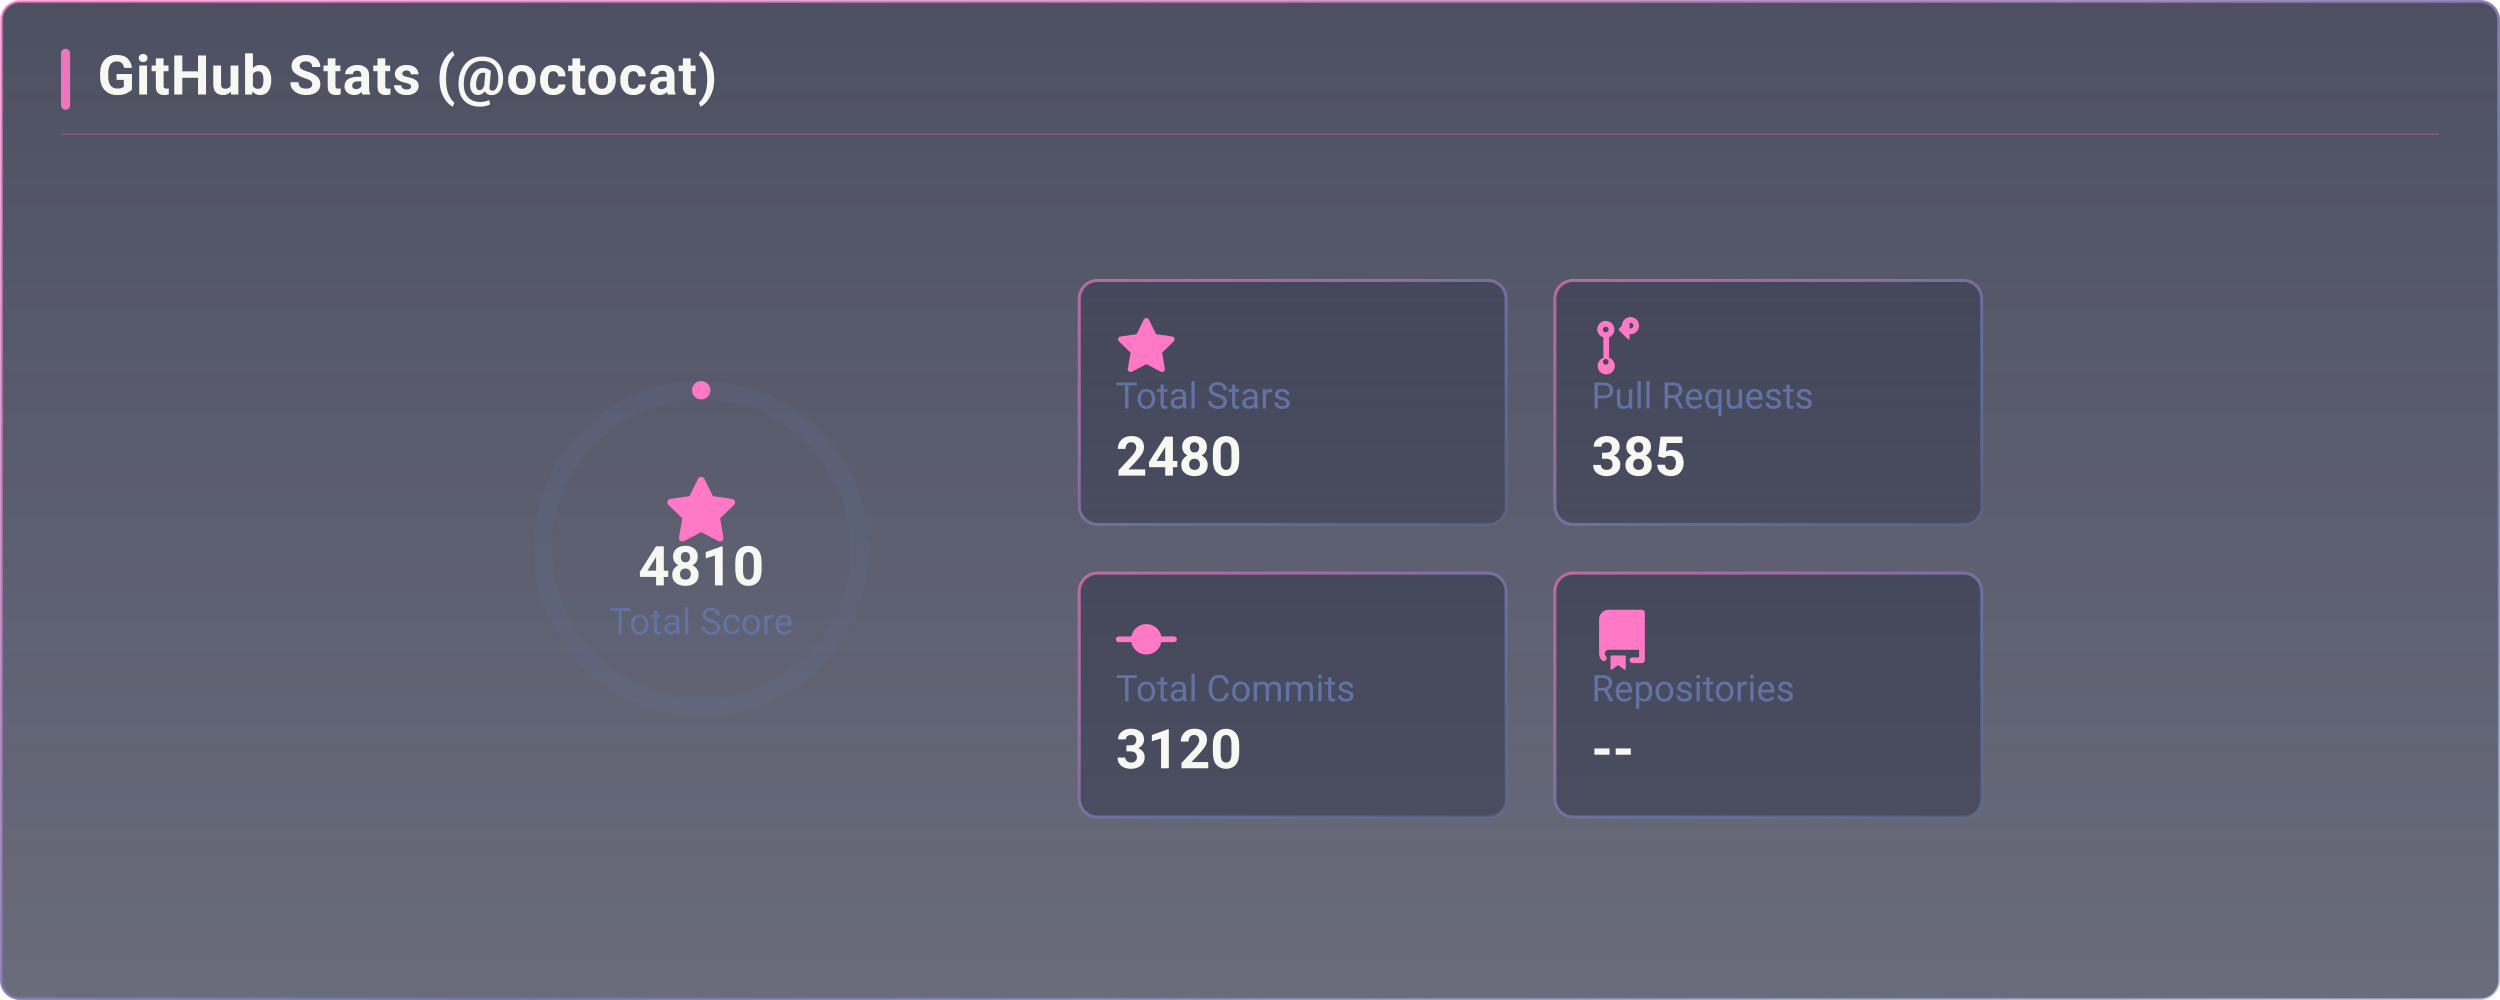
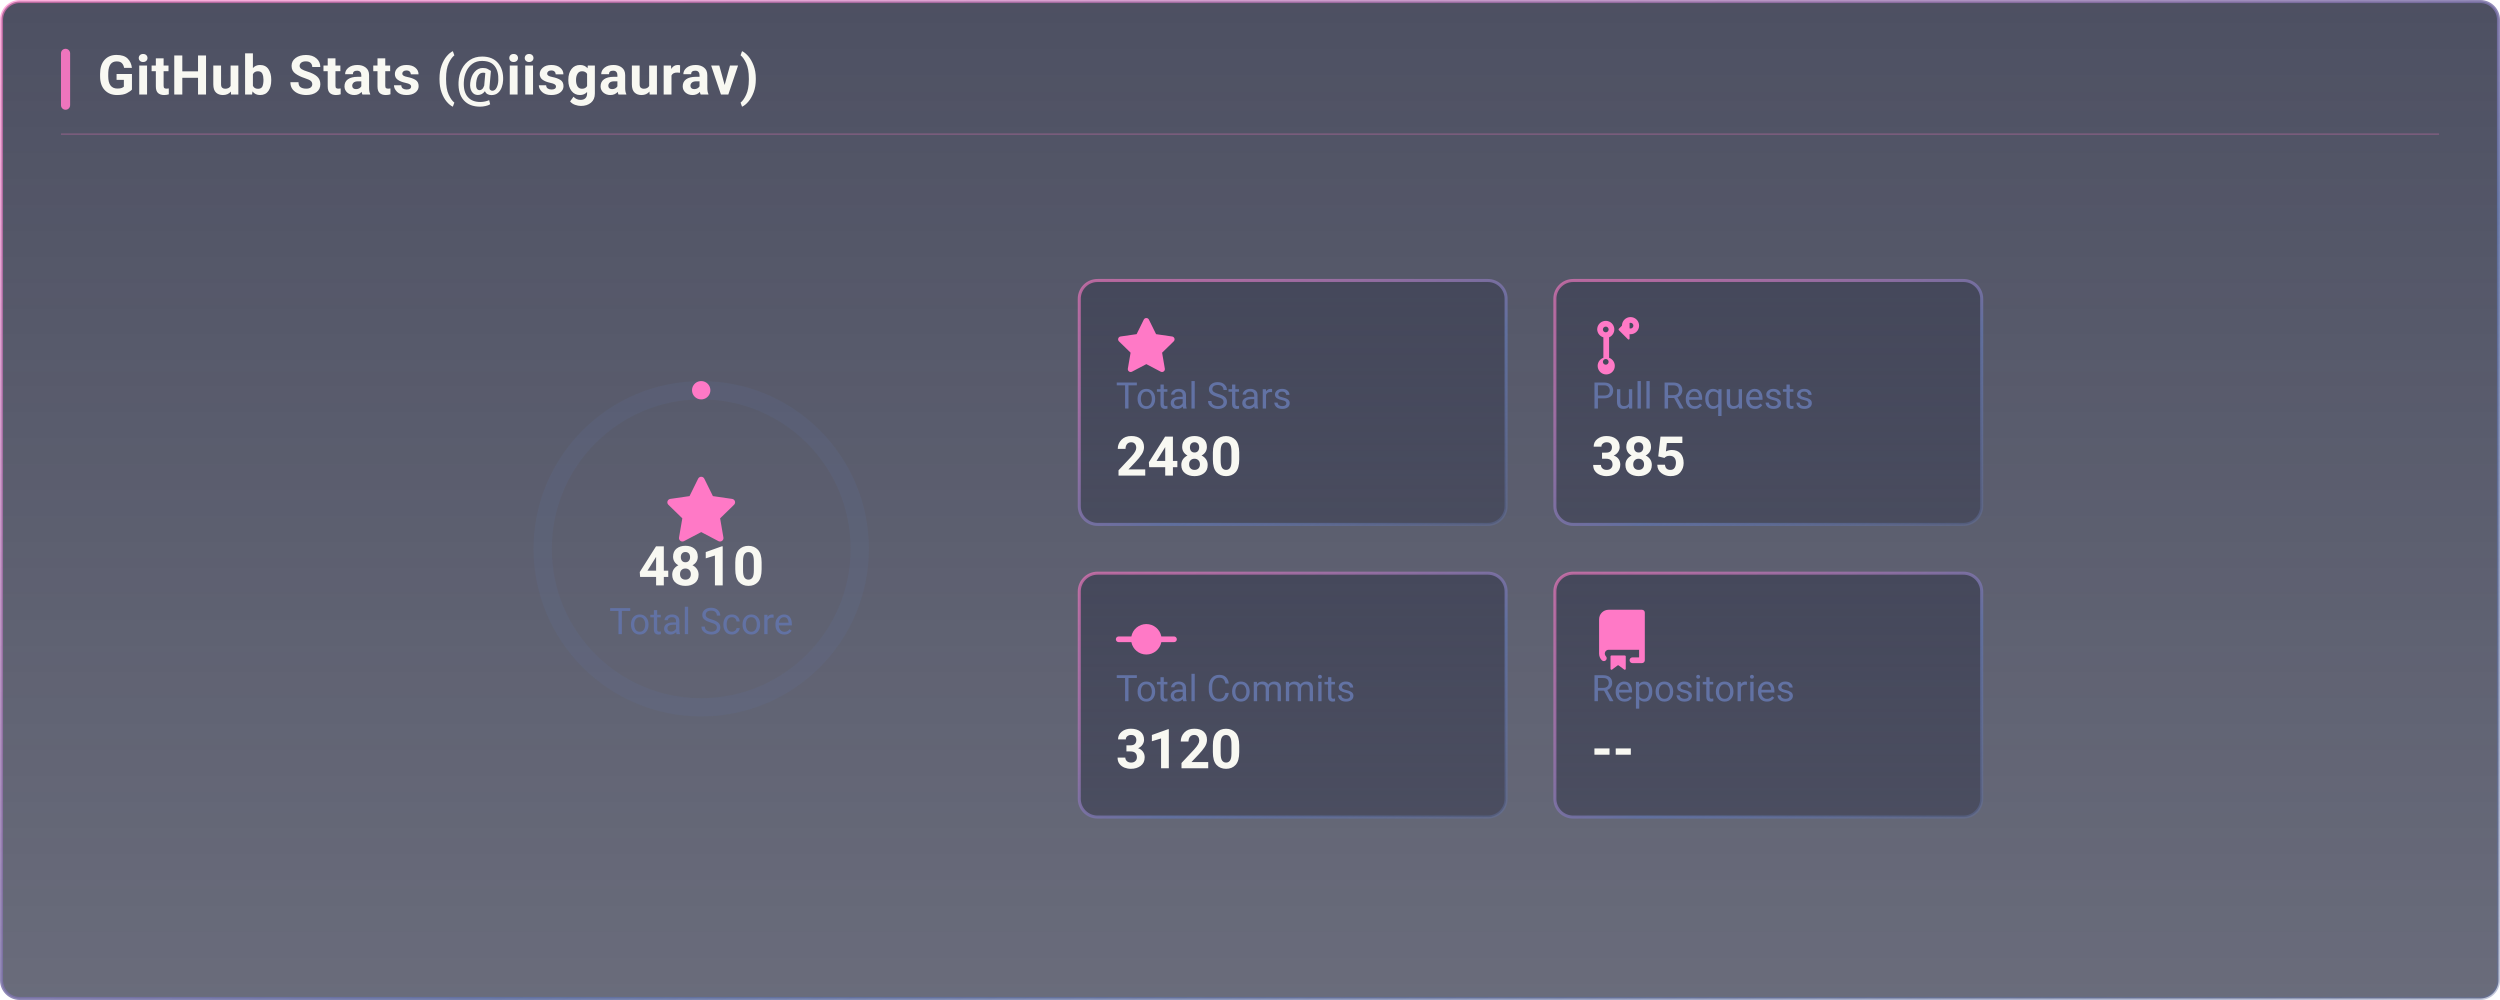
<svg xmlns="http://www.w3.org/2000/svg" width="820" height="328" viewBox="0 0 820 328" role="img">
  <defs>
    <linearGradient id="pf-progress-grad" x1="0%" y1="0%" x2="100%" y2="0%">
      <stop offset="0%" stop-color="#FF79C6" stop-opacity="0.75" />
      <stop offset="70%" stop-color="#FF79C6" />
      <stop offset="100%" stop-color="#FFB86C" stop-opacity="0.9" />
    </linearGradient>
    <linearGradient id="pf-card-border" x1="0%" y1="0%" x2="100%" y2="100%">
      <stop offset="0%" stop-color="#FF79C6" stop-opacity="0.6" />
      <stop offset="60%" stop-color="#6272A4" stop-opacity="0.9" />
      <stop offset="100%" stop-color="#6272A4" stop-opacity="0.4" />
    </linearGradient>
    <linearGradient id="pf-card-bg" x1="0%" y1="0%" x2="0%" y2="100%">
      <stop offset="0%" stop-color="#44475A" stop-opacity="0.95" />
      <stop offset="100%" stop-color="#44475A" stop-opacity="0.8" />
    </linearGradient>
    <linearGradient id="pf-card-gradient" x1="0%" y1="0%" x2="100%" y2="0%">
      <stop offset="0%" stop-color="#3b0918" />
      <stop offset="50%" stop-color="#1e1333" />
      <stop offset="100%" stop-color="#091629" />
    </linearGradient>
    <linearGradient id="pf-track-bg" x1="0%" y1="0%" x2="100%" y2="0%">
      <stop offset="0%" stop-color="#6272A4" stop-opacity="0.15" />
      <stop offset="100%" stop-color="#6272A4" stop-opacity="0.08" />
    </linearGradient>
    <linearGradient id="pf-badge-0" x1="0%" y1="0%" x2="100%" y2="100%">
      <stop offset="0%" stop-color="#3B82F6" stop-opacity="0.25" />
      <stop offset="100%" stop-color="#3B82F6" stop-opacity="0.1" />
    </linearGradient>
    <linearGradient id="pf-badge-1" x1="0%" y1="0%" x2="100%" y2="100%">
      <stop offset="0%" stop-color="#10B981" stop-opacity="0.25" />
      <stop offset="100%" stop-color="#10B981" stop-opacity="0.1" />
    </linearGradient>
    <linearGradient id="pf-badge-2" x1="0%" y1="0%" x2="100%" y2="100%">
      <stop offset="0%" stop-color="#8B5CF6" stop-opacity="0.25" />
      <stop offset="100%" stop-color="#8B5CF6" stop-opacity="0.1" />
    </linearGradient>
    <linearGradient id="pf-badge-3" x1="0%" y1="0%" x2="100%" y2="100%">
      <stop offset="0%" stop-color="#F59E0B" stop-opacity="0.25" />
      <stop offset="100%" stop-color="#F59E0B" stop-opacity="0.1" />
    </linearGradient>
    <linearGradient id="pf-badge-4" x1="0%" y1="0%" x2="100%" y2="100%">
      <stop offset="0%" stop-color="#EF4444" stop-opacity="0.25" />
      <stop offset="100%" stop-color="#EF4444" stop-opacity="0.1" />
    </linearGradient>
    <linearGradient id="pf-badge-5" x1="0%" y1="0%" x2="100%" y2="100%">
      <stop offset="0%" stop-color="#06B6D4" stop-opacity="0.25" />
      <stop offset="100%" stop-color="#06B6D4" stop-opacity="0.1" />
    </linearGradient>
    <linearGradient id="pf-badge-6" x1="0%" y1="0%" x2="100%" y2="100%">
      <stop offset="0%" stop-color="#EC4899" stop-opacity="0.25" />
      <stop offset="100%" stop-color="#EC4899" stop-opacity="0.1" />
    </linearGradient>
    <linearGradient id="pf-badge-7" x1="0%" y1="0%" x2="100%" y2="100%">
      <stop offset="0%" stop-color="#84CC16" stop-opacity="0.25" />
      <stop offset="100%" stop-color="#84CC16" stop-opacity="0.1" />
    </linearGradient>
  </defs>
  <svg x="0" y="0" width="820" height="328" viewBox="0 0 820 328" fill="none" role="group">
    <rect x="0.5" y="0.5" width="819" height="327" fill="url(#pf-card-bg)" stroke="url(#pf-card-border)" stroke-width="1" rx="6" />
    <rect x="20" y="16" width="3" height="20" rx="1.5" fill="#FF79C6" opacity="0.9" />
-     <text x="32" y="31" font-family="system-ui, -apple-system, BlinkMacSystemFont, 'Segoe UI', Roboto, Helvetica, Arial, sans-serif" font-size="18" font-weight="700" fill="#F8F8F2" letter-spacing="0.3">GitHub Stats (@octocat)</text>
+     <text x="32" y="31" font-family="system-ui, -apple-system, BlinkMacSystemFont, 'Segoe UI', Roboto, Helvetica, Arial, sans-serif" font-size="18" font-weight="700" fill="#F8F8F2" letter-spacing="0.3">GitHub Stats (@iisgaurav)</text>
    <line x1="20" y1="44" x2="800" y2="44" stroke="#FF79C6" stroke-width="0.5" stroke-opacity="0.25" />
    <g>
      <circle cx="230.0" cy="180.0" r="52.0" fill="none" stroke="#6272A4" stroke-width="6" stroke-opacity="0.15" />
      <circle cx="230.0" cy="180.0" r="52.0" fill="none" stroke="#FF79C6" stroke-width="6" stroke-dasharray="326.725" stroke-dashoffset="326.725" transform="rotate(-90 230.0 180.0)" stroke-linecap="round">
        <animate attributeName="stroke-dashoffset" from="326.725" to="0.0" dur="1s" fill="freeze" calcMode="spline" keySplines="0.4 0 0.2 1" />
      </circle>
      <svg x="218.0" y="156.0" width="24" height="24" viewBox="0 0 16 16" fill="#FF79C6">
        <path d="M8 .25a.75.75 0 01.673.418l1.882 3.815 4.21.612a.75.75 0 01.416 1.279l-3.046 2.97.719 4.192a.75.75 0 01-1.088.791L8 12.347l-3.766 1.98a.75.75 0 01-1.088-.79l.72-4.194L.818 6.374a.75.75 0 01.416-1.28l4.21-.611L7.327.668A.75.75 0 018 .25z" />
      </svg>
      <text x="230.0" y="192.0" font-family="system-ui, -apple-system, BlinkMacSystemFont, 'Segoe UI', Roboto, Helvetica, Arial, sans-serif" font-size="18" font-weight="700" fill="#F8F8F2" text-anchor="middle">4810</text>
      <text x="230.0" y="208.0" font-family="system-ui, -apple-system, BlinkMacSystemFont, 'Segoe UI', Roboto, Helvetica, Arial, sans-serif" font-size="12" fill="#6272A4" text-anchor="middle">Total Score</text>
    </g>
    <g>
      <rect x="354" y="92" width="140" height="80" fill="url(#pf-card-bg)" stroke="url(#pf-card-border)" stroke-width="1" rx="6" />
      <svg x="366" y="104" width="20" height="20" viewBox="0 0 16 16" fill="#FF79C6">
        <path d="M8 .25a.75.75 0 01.673.418l1.882 3.815 4.21.612a.75.75 0 01.416 1.279l-3.046 2.97.719 4.192a.75.75 0 01-1.088.791L8 12.347l-3.766 1.98a.75.75 0 01-1.088-.79l.72-4.194L.818 6.374a.75.75 0 01.416-1.28l4.21-.611L7.327.668A.75.75 0 018 .25z" />
      </svg>
      <text x="366" y="156" font-family="system-ui, -apple-system, BlinkMacSystemFont, 'Segoe UI', Roboto, Helvetica, Arial, sans-serif" font-size="18" font-weight="700" fill="#F8F8F2">2480</text>
      <text x="366" y="134" font-family="system-ui, -apple-system, BlinkMacSystemFont, 'Segoe UI', Roboto, Helvetica, Arial, sans-serif" font-size="12" fill="#6272A4">Total Stars</text>
    </g>
    <g>
      <rect x="510" y="92" width="140" height="80" fill="url(#pf-card-bg)" stroke="url(#pf-card-border)" stroke-width="1" rx="6" />
      <svg x="522" y="104" width="20" height="20" viewBox="0 0 16 16" fill="#FF79C6">
        <path d="M7.177 3.073L9.573.677A.25.25 0 0110 .854v4.792a.25.25 0 01-.427.177L7.177 3.427a.25.25 0 010-.354zM3.75 2.5a.75.75 0 100 1.5.75.75 0 000-1.5zm-2.25.75a2.25 2.25 0 113.125 2.066v5.368a2.25 2.25 0 11-1.5 0V5.316A2.25 2.25 0 011.5 3.25zm2.25 9.25a.75.75 0 100-1.5.75.75 0 000 1.5zm6.5-12.5a2.25 2.25 0 110 4.5 2.25 2.25 0 010-4.5zm0 1.5a.75.75 0 100 1.5.75.75 0 000-1.5z" />
      </svg>
      <text x="522" y="156" font-family="system-ui, -apple-system, BlinkMacSystemFont, 'Segoe UI', Roboto, Helvetica, Arial, sans-serif" font-size="18" font-weight="700" fill="#F8F8F2">385</text>
      <text x="522" y="134" font-family="system-ui, -apple-system, BlinkMacSystemFont, 'Segoe UI', Roboto, Helvetica, Arial, sans-serif" font-size="12" fill="#6272A4">Pull Requests</text>
    </g>
    <g>
      <rect x="354" y="188" width="140" height="80" fill="url(#pf-card-bg)" stroke="url(#pf-card-border)" stroke-width="1" rx="6" />
      <svg x="366" y="200" width="20" height="20" viewBox="0 0 16 16" fill="#FF79C6">
        <path d="M10.5 7.75a2.5 2.5 0 11-5 0 2.5 2.5 0 015 0zm1.43.75a4.002 4.002 0 01-7.86 0H.75a.75.75 0 110-1.5h3.32a4.001 4.001 0 017.86 0h3.32a.75.75 0 110 1.5h-3.32z" />
      </svg>
      <text x="366" y="252" font-family="system-ui, -apple-system, BlinkMacSystemFont, 'Segoe UI', Roboto, Helvetica, Arial, sans-serif" font-size="18" font-weight="700" fill="#F8F8F2">3120</text>
      <text x="366" y="230" font-family="system-ui, -apple-system, BlinkMacSystemFont, 'Segoe UI', Roboto, Helvetica, Arial, sans-serif" font-size="12" fill="#6272A4">Total Commits</text>
    </g>
    <g>
      <rect x="510" y="188" width="140" height="80" fill="url(#pf-card-bg)" stroke="url(#pf-card-border)" stroke-width="1" rx="6" />
      <svg x="522" y="200" width="20" height="20" viewBox="0 0 16 16" fill="#FF79C6">
        <path d="M2 2.5A2.5 2.5 0 014.5 0h8.75a.75.75 0 01.75.75v12.5a.75.75 0 01-.75.75h-2.5a.75.75 0 110-1.5h1.75v-2h-8a1 1 0 00-.714 1.7.75.75 0 01-1.072 1.05A2.495 2.495 0 012 11.5v-9zm10.5-1V9h-8c-.356 0-.694.074-1 .208V2.5a1 1 0 011-1h8zM5 12.25v3.25a.25.25 0 00.4.2l1.45-1.087a.25.25 0 01.3 0L8.6 15.7a.25.25 0 00.4-.2v-3.25a.25.25 0 00-.25-.25h-3.5a.25.25 0 00-.25.25z" />
      </svg>
      <text x="522" y="252" font-family="system-ui, -apple-system, BlinkMacSystemFont, 'Segoe UI', Roboto, Helvetica, Arial, sans-serif" font-size="18" font-weight="700" fill="#F8F8F2">--</text>
      <text x="522" y="230" font-family="system-ui, -apple-system, BlinkMacSystemFont, 'Segoe UI', Roboto, Helvetica, Arial, sans-serif" font-size="12" fill="#6272A4">Repositories</text>
    </g>
  </svg>
</svg>
